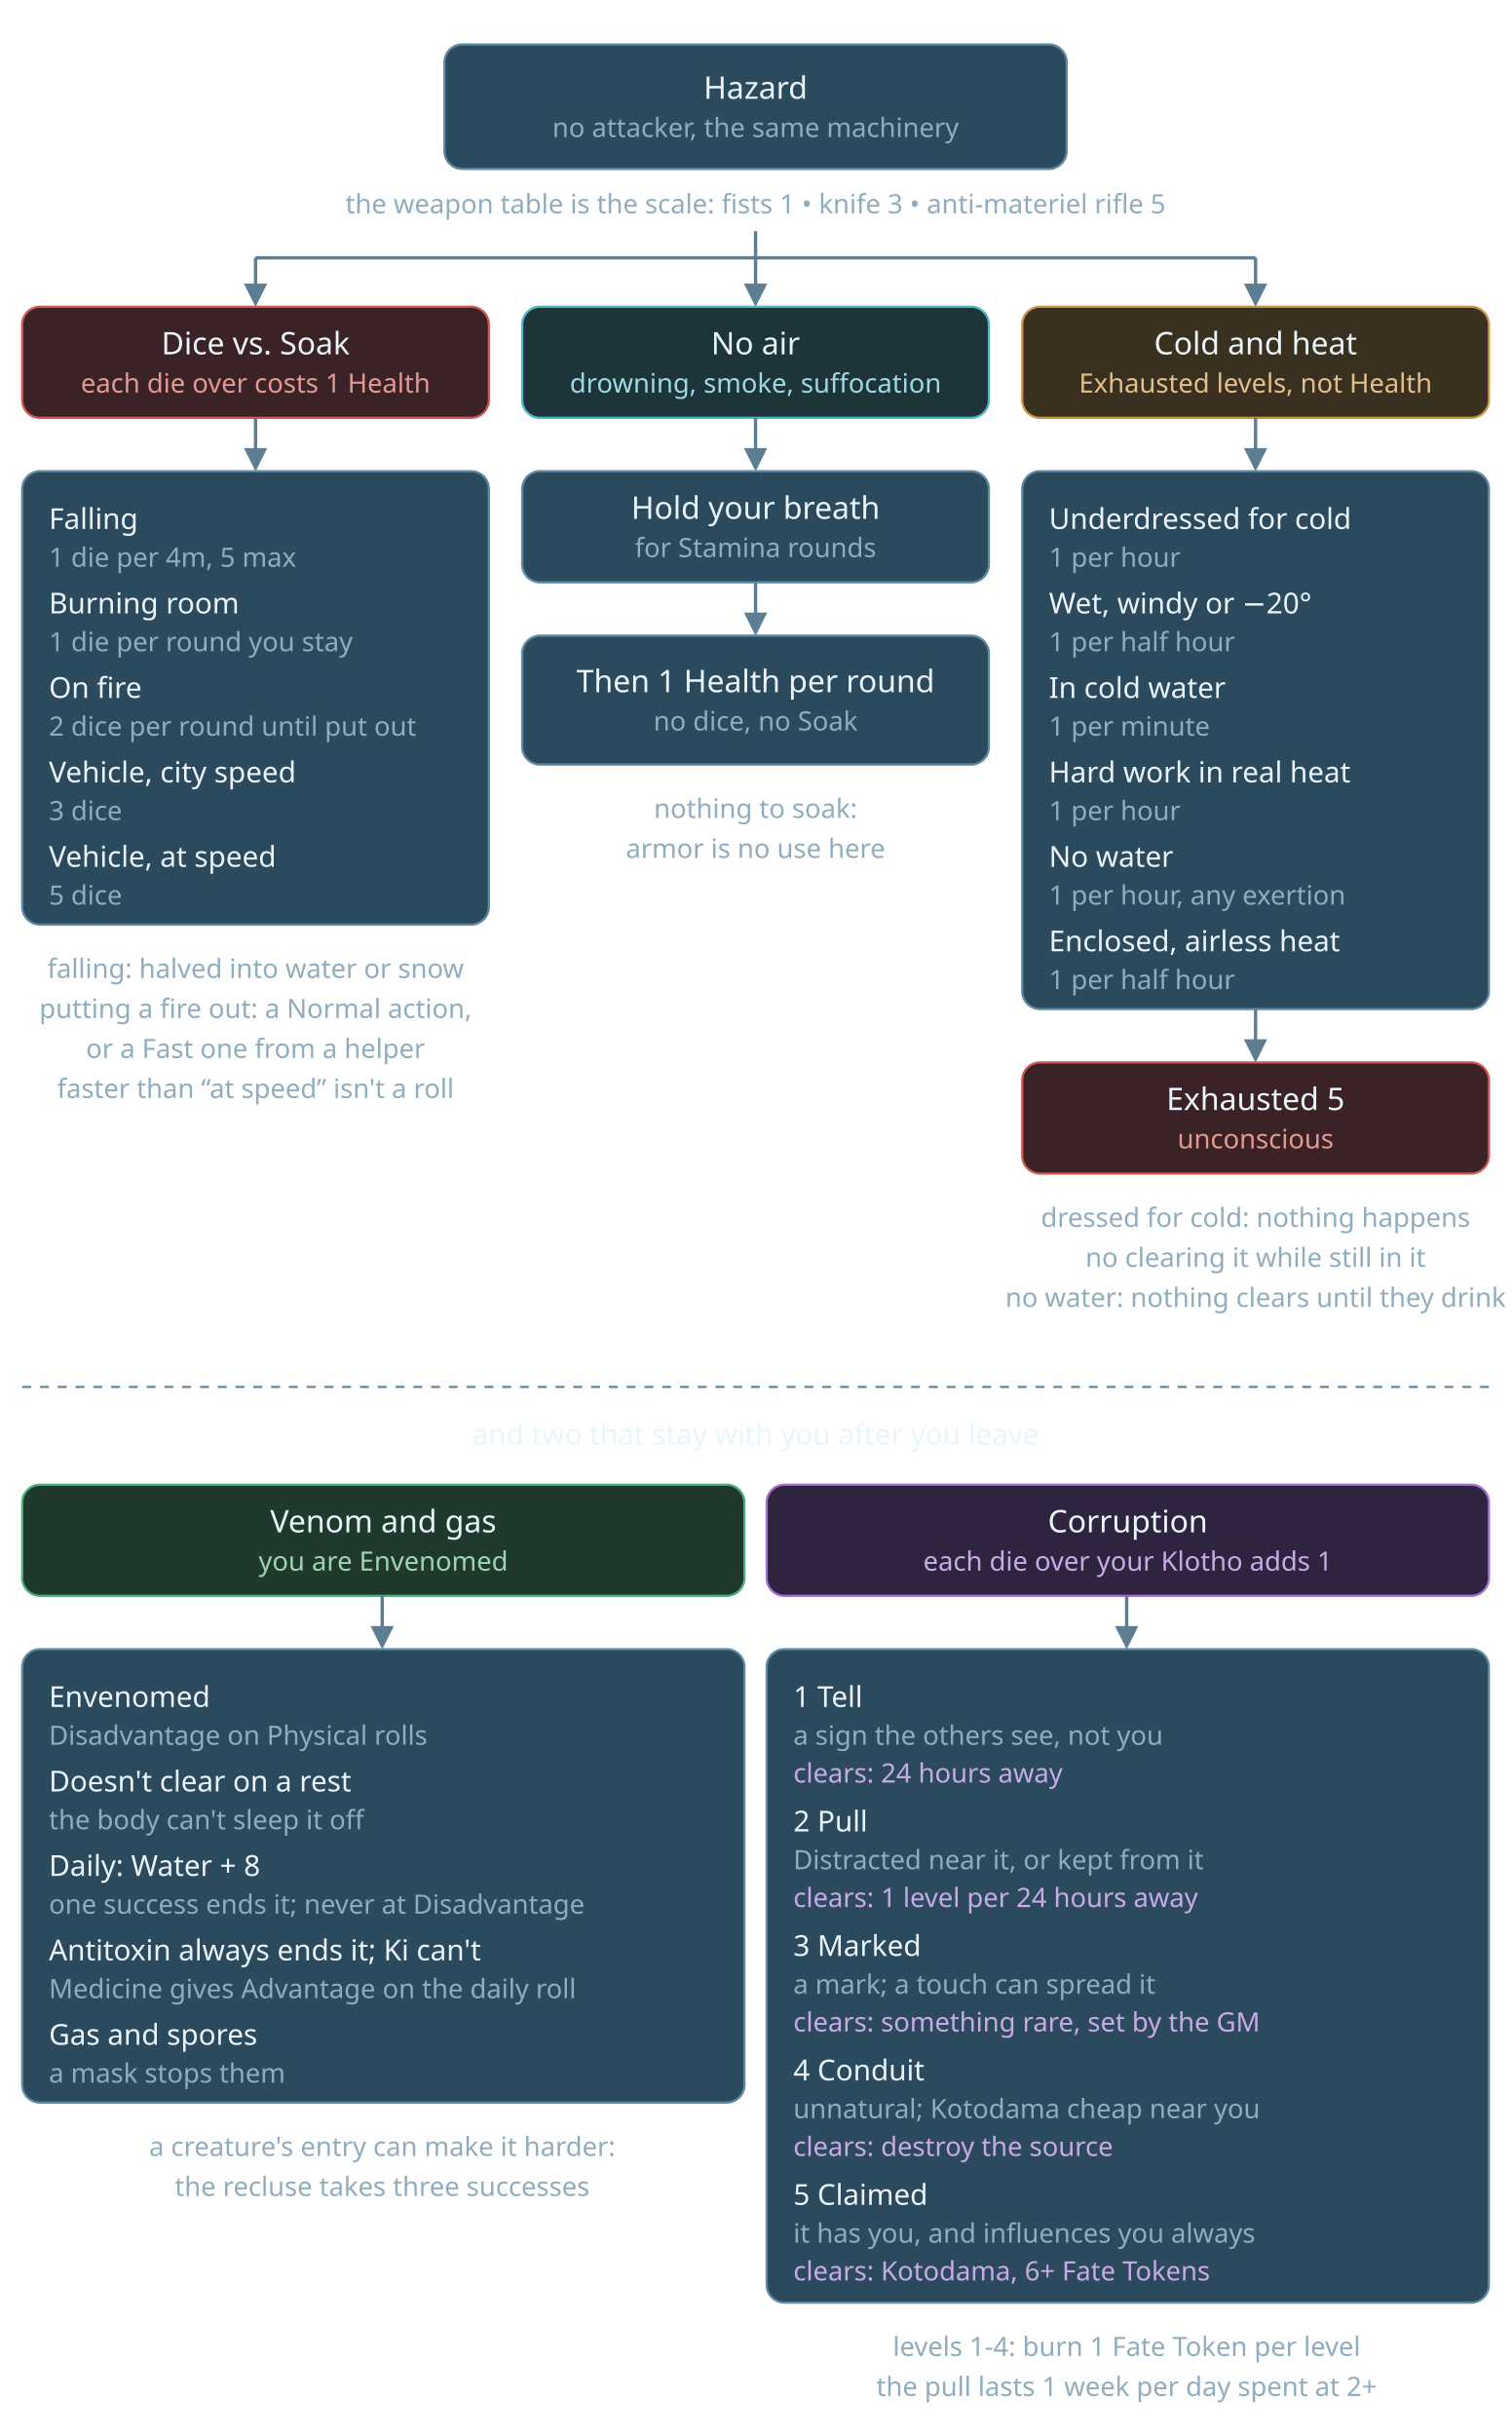
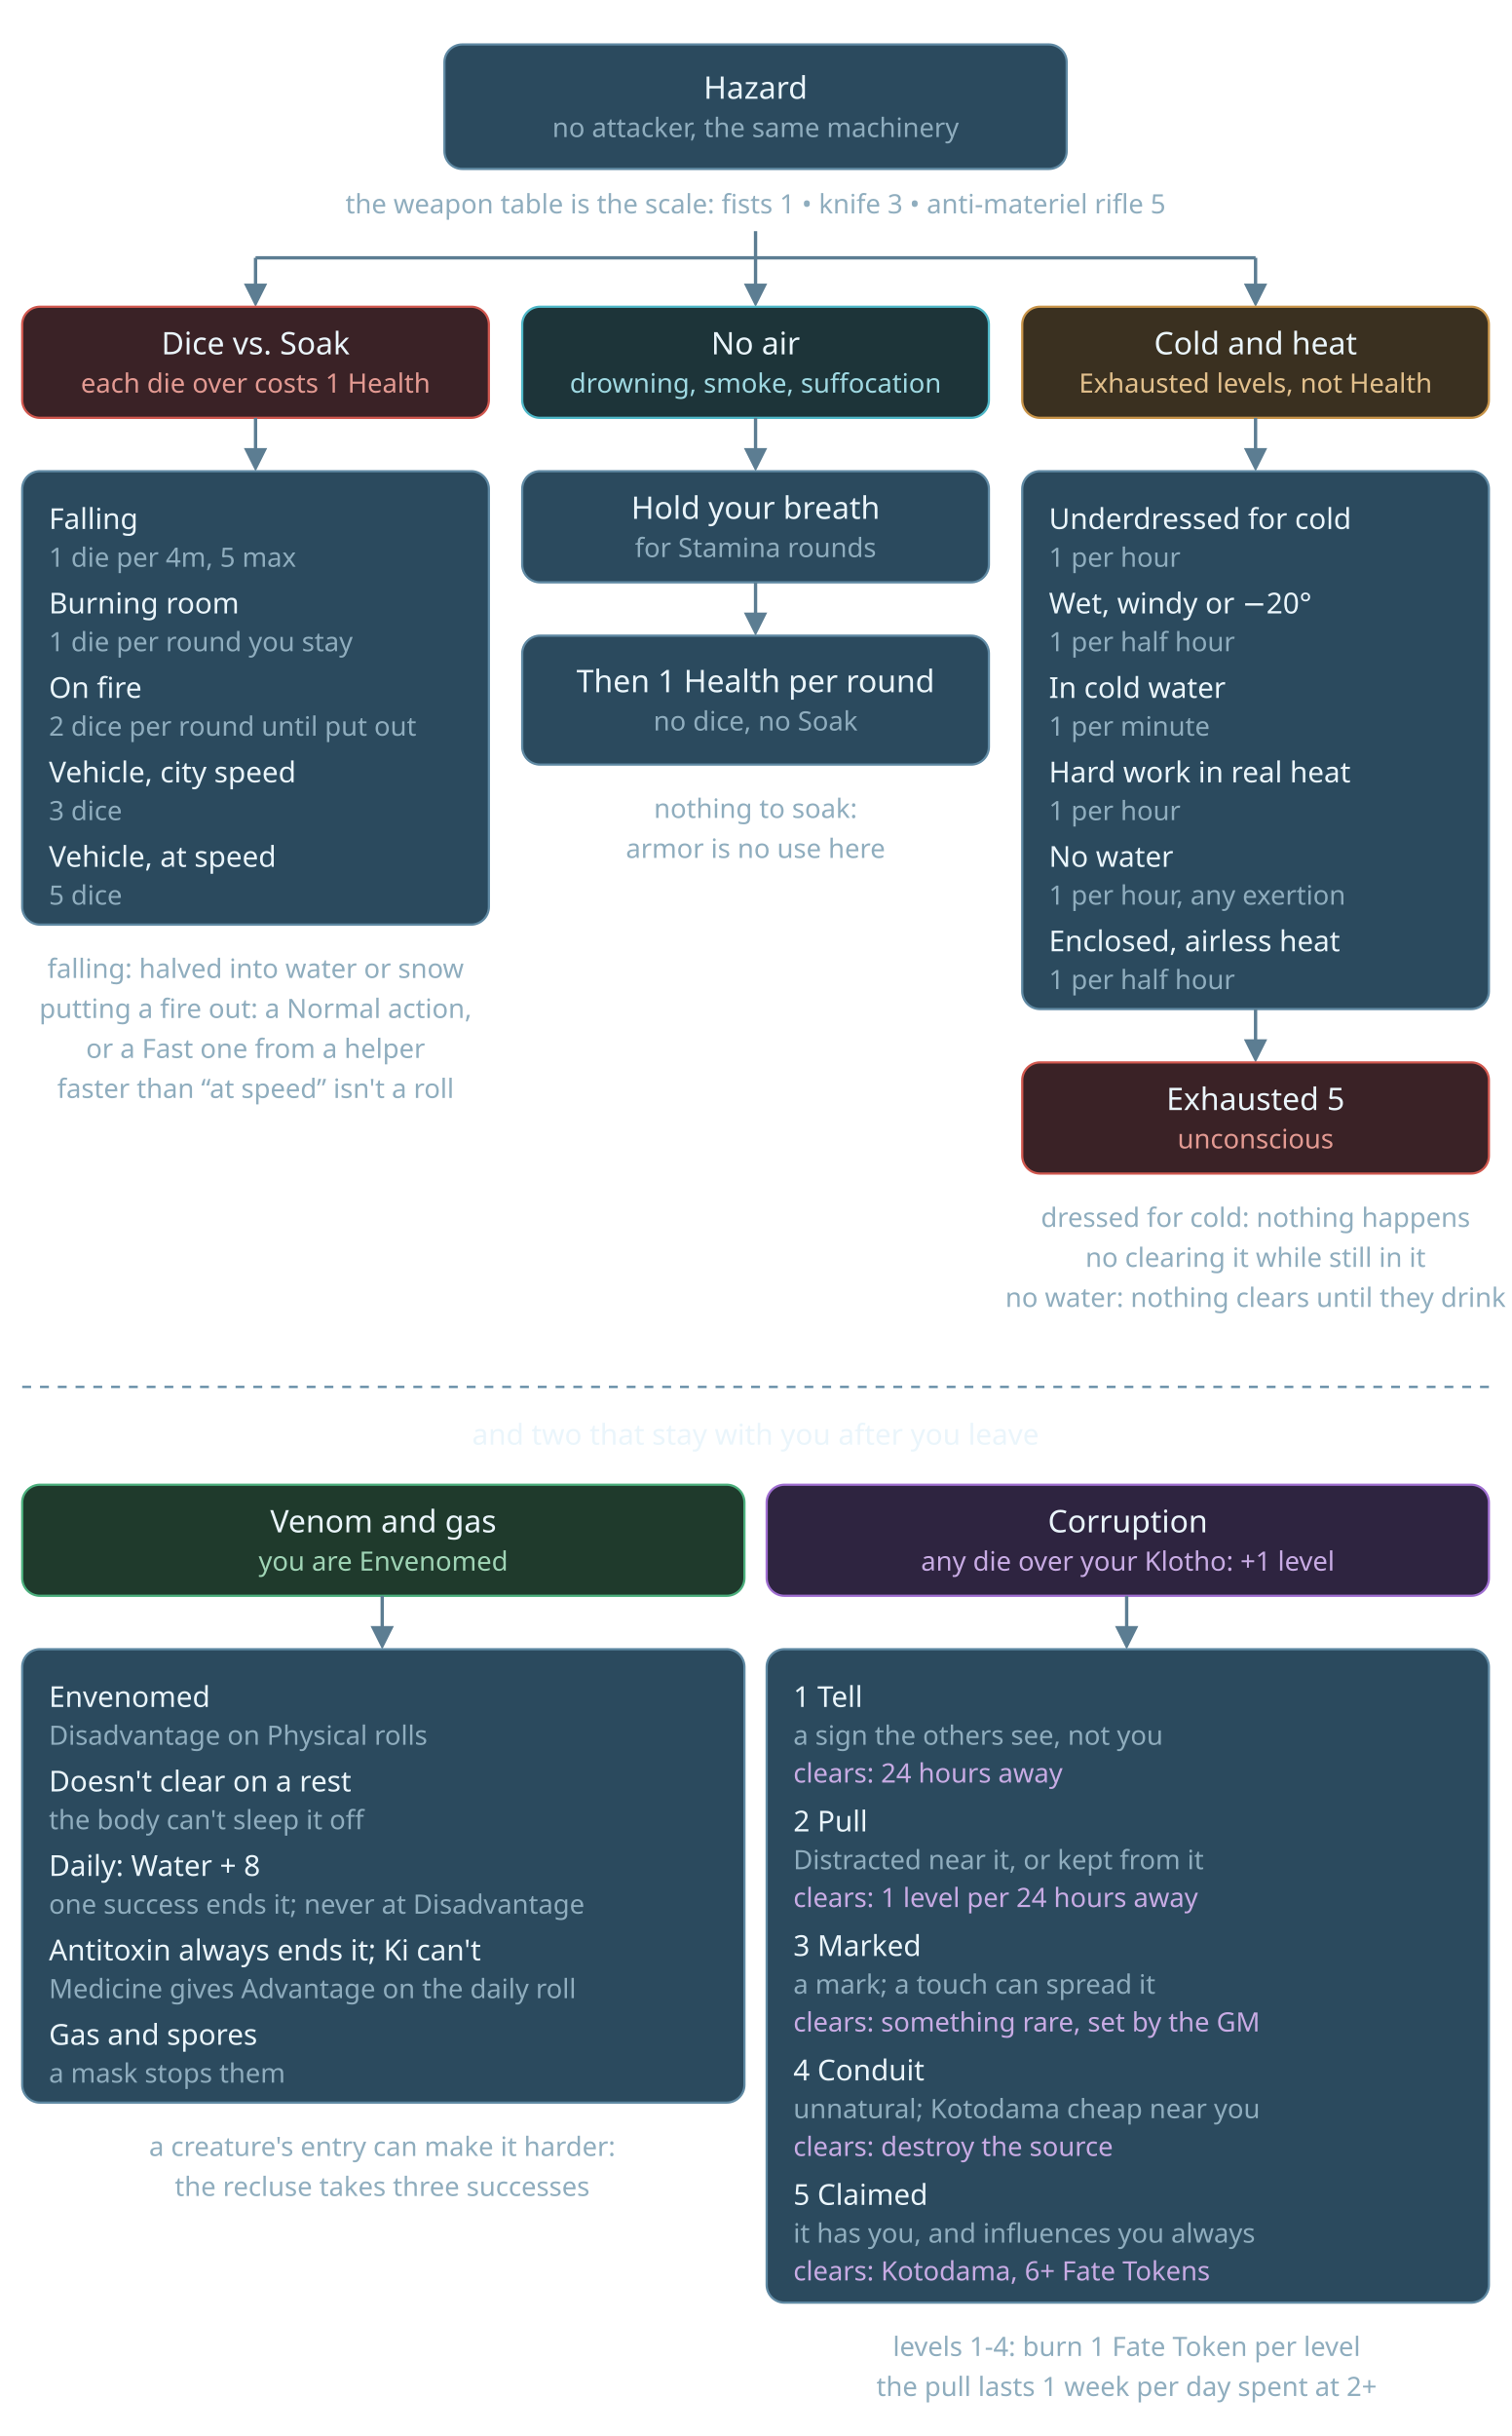
<svg xmlns="http://www.w3.org/2000/svg" width="680" height="1096" viewBox="0 0 680 1096" role="img">
  <defs>
    <marker id="arrow" viewBox="0 0 10 10" refX="8" refY="5" markerWidth="7" markerHeight="7" orient="auto-start-reverse">
      <path d="M0,0 L10,5 L0,10 z" fill="#5c7d92" />
    </marker>
  </defs>
  <rect x="200" y="20" width="280" height="56" rx="8" fill="#2b4a5e" stroke="#5f89a3" stroke-width="1" />
  <text x="340.0" y="39.0" text-anchor="middle" dominant-baseline="central" font-family="sans-serif" font-size="14" font-weight="500" fill="#eaf5fb">Hazard</text>
  <text x="340.0" y="57.0" text-anchor="middle" dominant-baseline="central" font-family="sans-serif" font-size="12" fill="#8fadbe">no attacker, the same machinery</text>
  <text x="340" y="96" text-anchor="middle" font-family="sans-serif" font-size="12" fill="#8fadbe">the weapon table is the scale: fists 1 • knife 3 • anti-materiel rifle 5</text>
  <line x1="340" y1="104" x2="340" y2="116" stroke="#5c7d92" stroke-width="1.5" />
  <line x1="115" y1="116" x2="565" y2="116" stroke="#5c7d92" stroke-width="1.5" />
  <line x1="115" y1="116" x2="115" y2="136" stroke="#5c7d92" stroke-width="1.5" marker-end="url(#arrow)" />
  <line x1="340" y1="116" x2="340" y2="136" stroke="#5c7d92" stroke-width="1.5" marker-end="url(#arrow)" />
  <line x1="565" y1="116" x2="565" y2="136" stroke="#5c7d92" stroke-width="1.5" marker-end="url(#arrow)" />
  <rect x="10" y="138" width="210" height="50" rx="8" fill="#3a2226" stroke="#d1584f" stroke-width="1" />
  <text x="115.0" y="154.0" text-anchor="middle" dominant-baseline="central" font-family="sans-serif" font-size="14" font-weight="500" fill="#eaf5fb">Dice vs. Soak</text>
  <text x="115.0" y="172.0" text-anchor="middle" dominant-baseline="central" font-family="sans-serif" font-size="12" fill="#e39a92">each die over costs 1 Health</text>
  <rect x="235" y="138" width="210" height="50" rx="8" fill="#1d3439" stroke="#4fb8c8" stroke-width="1" />
  <text x="340.0" y="154.0" text-anchor="middle" dominant-baseline="central" font-family="sans-serif" font-size="14" font-weight="500" fill="#eaf5fb">No air</text>
  <text x="340.0" y="172.0" text-anchor="middle" dominant-baseline="central" font-family="sans-serif" font-size="12" fill="#9fd9e2">drowning, smoke, suffocation</text>
  <rect x="460" y="138" width="210" height="50" rx="8" fill="#3a3020" stroke="#c9954a" stroke-width="1" />
  <text x="565.0" y="154.0" text-anchor="middle" dominant-baseline="central" font-family="sans-serif" font-size="14" font-weight="500" fill="#eaf5fb">Cold and heat</text>
  <text x="565.0" y="172.0" text-anchor="middle" dominant-baseline="central" font-family="sans-serif" font-size="12" fill="#e2c08c">Exhausted levels, not Health</text>
  <line x1="115" y1="188" x2="115" y2="210" stroke="#5c7d92" stroke-width="1.5" marker-end="url(#arrow)" />
  <rect x="10" y="212" width="210" height="204" rx="8" fill="#2b4a5e" stroke="#5f89a3" stroke-width="1" />
  <text x="22" y="238" text-anchor="start" font-family="sans-serif" font-size="13" fill="#eaf5fb">Falling</text>
  <text x="22" y="255" text-anchor="start" font-family="sans-serif" font-size="12" fill="#8fadbe">1 die per 4m, 5 max</text>
  <text x="22" y="276" text-anchor="start" font-family="sans-serif" font-size="13" fill="#eaf5fb">Burning room</text>
  <text x="22" y="293" text-anchor="start" font-family="sans-serif" font-size="12" fill="#8fadbe">1 die per round you stay</text>
  <text x="22" y="314" text-anchor="start" font-family="sans-serif" font-size="13" fill="#eaf5fb">On fire</text>
  <text x="22" y="331" text-anchor="start" font-family="sans-serif" font-size="12" fill="#8fadbe">2 dice per round until put out</text>
  <text x="22" y="352" text-anchor="start" font-family="sans-serif" font-size="13" fill="#eaf5fb">Vehicle, city speed</text>
  <text x="22" y="369" text-anchor="start" font-family="sans-serif" font-size="12" fill="#8fadbe">3 dice</text>
  <text x="22" y="390" text-anchor="start" font-family="sans-serif" font-size="13" fill="#eaf5fb">Vehicle, at speed</text>
  <text x="22" y="407" text-anchor="start" font-family="sans-serif" font-size="12" fill="#8fadbe">5 dice</text>
  <text x="115" y="440" text-anchor="middle" font-family="sans-serif" font-size="12" fill="#8fadbe">falling: halved into water or snow</text>
  <text x="115" y="458" text-anchor="middle" font-family="sans-serif" font-size="12" fill="#8fadbe">putting a fire out: a Normal action,</text>
  <text x="115" y="476" text-anchor="middle" font-family="sans-serif" font-size="12" fill="#8fadbe">or a Fast one from a helper</text>
  <text x="115" y="494" text-anchor="middle" font-family="sans-serif" font-size="12" fill="#8fadbe">faster than “at speed” isn't a roll</text>
  <line x1="340" y1="188" x2="340" y2="210" stroke="#5c7d92" stroke-width="1.5" marker-end="url(#arrow)" />
  <rect x="235" y="212" width="210" height="50" rx="8" fill="#2b4a5e" stroke="#5f89a3" stroke-width="1" />
  <text x="340.0" y="228.0" text-anchor="middle" dominant-baseline="central" font-family="sans-serif" font-size="14" font-weight="500" fill="#eaf5fb">Hold your breath</text>
  <text x="340.0" y="246.0" text-anchor="middle" dominant-baseline="central" font-family="sans-serif" font-size="12" fill="#8fadbe">for Stamina rounds</text>
  <line x1="340" y1="262" x2="340" y2="284" stroke="#5c7d92" stroke-width="1.5" marker-end="url(#arrow)" />
  <rect x="235" y="286" width="210" height="58" rx="8" fill="#2b4a5e" stroke="#5f89a3" stroke-width="1" />
  <text x="340.0" y="306.0" text-anchor="middle" dominant-baseline="central" font-family="sans-serif" font-size="14" font-weight="500" fill="#eaf5fb">Then 1 Health per round</text>
  <text x="340.0" y="324.0" text-anchor="middle" dominant-baseline="central" font-family="sans-serif" font-size="12" fill="#8fadbe">no dice, no Soak</text>
  <text x="340" y="368" text-anchor="middle" font-family="sans-serif" font-size="12" fill="#8fadbe">nothing to soak:</text>
  <text x="340" y="386" text-anchor="middle" font-family="sans-serif" font-size="12" fill="#8fadbe">armor is no use here</text>
  <line x1="565" y1="188" x2="565" y2="210" stroke="#5c7d92" stroke-width="1.5" marker-end="url(#arrow)" />
  <rect x="460" y="212" width="210" height="242" rx="8" fill="#2b4a5e" stroke="#5f89a3" stroke-width="1" />
  <text x="472" y="238" text-anchor="start" font-family="sans-serif" font-size="13" fill="#eaf5fb">Underdressed for cold</text>
  <text x="472" y="255" text-anchor="start" font-family="sans-serif" font-size="12" fill="#8fadbe">1 per hour</text>
  <text x="472" y="276" text-anchor="start" font-family="sans-serif" font-size="13" fill="#eaf5fb">Wet, windy or −20°</text>
  <text x="472" y="293" text-anchor="start" font-family="sans-serif" font-size="12" fill="#8fadbe">1 per half hour</text>
  <text x="472" y="314" text-anchor="start" font-family="sans-serif" font-size="13" fill="#eaf5fb">In cold water</text>
  <text x="472" y="331" text-anchor="start" font-family="sans-serif" font-size="12" fill="#8fadbe">1 per minute</text>
  <text x="472" y="352" text-anchor="start" font-family="sans-serif" font-size="13" fill="#eaf5fb">Hard work in real heat</text>
  <text x="472" y="369" text-anchor="start" font-family="sans-serif" font-size="12" fill="#8fadbe">1 per hour</text>
  <text x="472" y="390" text-anchor="start" font-family="sans-serif" font-size="13" fill="#eaf5fb">No water</text>
  <text x="472" y="407" text-anchor="start" font-family="sans-serif" font-size="12" fill="#8fadbe">1 per hour, any exertion</text>
  <text x="472" y="428" text-anchor="start" font-family="sans-serif" font-size="13" fill="#eaf5fb">Enclosed, airless heat</text>
  <text x="472" y="445" text-anchor="start" font-family="sans-serif" font-size="12" fill="#8fadbe">1 per half hour</text>
  <line x1="565" y1="454" x2="565" y2="476" stroke="#5c7d92" stroke-width="1.5" marker-end="url(#arrow)" />
  <rect x="460" y="478" width="210" height="50" rx="8" fill="#3a2226" stroke="#d1584f" stroke-width="1" />
  <text x="565.0" y="494.0" text-anchor="middle" dominant-baseline="central" font-family="sans-serif" font-size="14" font-weight="500" fill="#eaf5fb">Exhausted 5</text>
  <text x="565.0" y="512.0" text-anchor="middle" dominant-baseline="central" font-family="sans-serif" font-size="12" fill="#e39a92">unconscious</text>
  <text x="565" y="552" text-anchor="middle" font-family="sans-serif" font-size="12" fill="#8fadbe">dressed for cold: nothing happens</text>
  <text x="565" y="570" text-anchor="middle" font-family="sans-serif" font-size="12" fill="#8fadbe">no clearing it while still in it</text>
  <text x="565" y="588" text-anchor="middle" font-family="sans-serif" font-size="12" fill="#8fadbe">no water: nothing clears until they drink</text>
  <line x1="10" y1="624" x2="670" y2="624" stroke="#5f89a3" stroke-width="1" stroke-dasharray="4 4" />
  <text x="340" y="650" text-anchor="middle" font-family="sans-serif" font-size="13" fill="#eaf5fb">and two that stay with you after you leave</text>
  <rect x="10" y="668" width="325" height="50" rx="8" fill="#1f3a2c" stroke="#4caf7d" stroke-width="1" />
  <text x="172.5" y="684.0" text-anchor="middle" dominant-baseline="central" font-family="sans-serif" font-size="14" font-weight="500" fill="#eaf5fb">Venom and gas</text>
  <text x="172.5" y="702.0" text-anchor="middle" dominant-baseline="central" font-family="sans-serif" font-size="12" fill="#9fd4b5">you are Envenomed</text>
  <rect x="345" y="668" width="325" height="50" rx="8" fill="#2e2440" stroke="#a06fd1" stroke-width="1" />
  <text x="507.5" y="684.0" text-anchor="middle" dominant-baseline="central" font-family="sans-serif" font-size="14" font-weight="500" fill="#eaf5fb">Corruption</text>
-   <text x="507.5" y="702.0" text-anchor="middle" dominant-baseline="central" font-family="sans-serif" font-size="12" fill="#c8abe4">each die over your Klotho adds 1</text>
+   <text x="507.5" y="702.0" text-anchor="middle" dominant-baseline="central" font-family="sans-serif" font-size="12" fill="#c8abe4">any die over your Klotho: +1 level</text>
  <line x1="172" y1="718" x2="172" y2="740" stroke="#5c7d92" stroke-width="1.5" marker-end="url(#arrow)" />
  <rect x="10" y="742" width="325" height="204" rx="8" fill="#2b4a5e" stroke="#5f89a3" stroke-width="1" />
  <text x="22" y="768" text-anchor="start" font-family="sans-serif" font-size="13" fill="#eaf5fb">Envenomed</text>
  <text x="22" y="785" text-anchor="start" font-family="sans-serif" font-size="12" fill="#8fadbe">Disadvantage on Physical rolls</text>
  <text x="22" y="806" text-anchor="start" font-family="sans-serif" font-size="13" fill="#eaf5fb">Doesn't clear on a rest</text>
  <text x="22" y="823" text-anchor="start" font-family="sans-serif" font-size="12" fill="#8fadbe">the body can't sleep it off</text>
  <text x="22" y="844" text-anchor="start" font-family="sans-serif" font-size="13" fill="#eaf5fb">Daily: Water + 8</text>
  <text x="22" y="861" text-anchor="start" font-family="sans-serif" font-size="12" fill="#8fadbe">one success ends it; never at Disadvantage</text>
  <text x="22" y="882" text-anchor="start" font-family="sans-serif" font-size="13" fill="#eaf5fb">Antitoxin always ends it; Ki can't</text>
  <text x="22" y="899" text-anchor="start" font-family="sans-serif" font-size="12" fill="#8fadbe">Medicine gives Advantage on the daily roll</text>
  <text x="22" y="920" text-anchor="start" font-family="sans-serif" font-size="13" fill="#eaf5fb">Gas and spores</text>
  <text x="22" y="937" text-anchor="start" font-family="sans-serif" font-size="12" fill="#8fadbe">a mask stops them</text>
  <text x="172" y="970" text-anchor="middle" font-family="sans-serif" font-size="12" fill="#8fadbe">a creature's entry can make it harder:</text>
  <text x="172" y="988" text-anchor="middle" font-family="sans-serif" font-size="12" fill="#8fadbe">the recluse takes three successes</text>
  <line x1="507" y1="718" x2="507" y2="740" stroke="#5c7d92" stroke-width="1.5" marker-end="url(#arrow)" />
  <rect x="345" y="742" width="325" height="294" rx="8" fill="#2b4a5e" stroke="#5f89a3" stroke-width="1" />
  <text x="357" y="768" text-anchor="start" font-family="sans-serif" font-size="13" fill="#eaf5fb">1  Tell</text>
  <text x="357" y="785" text-anchor="start" font-family="sans-serif" font-size="12" fill="#8fadbe">a sign the others see, not you</text>
  <text x="357" y="802" text-anchor="start" font-family="sans-serif" font-size="12" fill="#c8abe4">clears: 24 hours away</text>
  <text x="357" y="824" text-anchor="start" font-family="sans-serif" font-size="13" fill="#eaf5fb">2  Pull</text>
  <text x="357" y="841" text-anchor="start" font-family="sans-serif" font-size="12" fill="#8fadbe">Distracted near it, or kept from it</text>
  <text x="357" y="858" text-anchor="start" font-family="sans-serif" font-size="12" fill="#c8abe4">clears: 1 level per 24 hours away</text>
  <text x="357" y="880" text-anchor="start" font-family="sans-serif" font-size="13" fill="#eaf5fb">3  Marked</text>
  <text x="357" y="897" text-anchor="start" font-family="sans-serif" font-size="12" fill="#8fadbe">a mark; a touch can spread it</text>
  <text x="357" y="914" text-anchor="start" font-family="sans-serif" font-size="12" fill="#c8abe4">clears: something rare, set by the GM</text>
  <text x="357" y="936" text-anchor="start" font-family="sans-serif" font-size="13" fill="#eaf5fb">4  Conduit</text>
  <text x="357" y="953" text-anchor="start" font-family="sans-serif" font-size="12" fill="#8fadbe">unnatural; Kotodama cheap near you</text>
  <text x="357" y="970" text-anchor="start" font-family="sans-serif" font-size="12" fill="#c8abe4">clears: destroy the source</text>
  <text x="357" y="992" text-anchor="start" font-family="sans-serif" font-size="13" fill="#eaf5fb">5  Claimed</text>
  <text x="357" y="1009" text-anchor="start" font-family="sans-serif" font-size="12" fill="#8fadbe">it has you, and influences you always</text>
  <text x="357" y="1026" text-anchor="start" font-family="sans-serif" font-size="12" fill="#c8abe4">clears: Kotodama, 6+ Fate Tokens</text>
  <text x="507" y="1060" text-anchor="middle" font-family="sans-serif" font-size="12" fill="#8fadbe">levels 1-4: burn 1 Fate Token per level</text>
  <text x="507" y="1078" text-anchor="middle" font-family="sans-serif" font-size="12" fill="#8fadbe">the pull lasts 1 week per day spent at 2+</text>
</svg>
